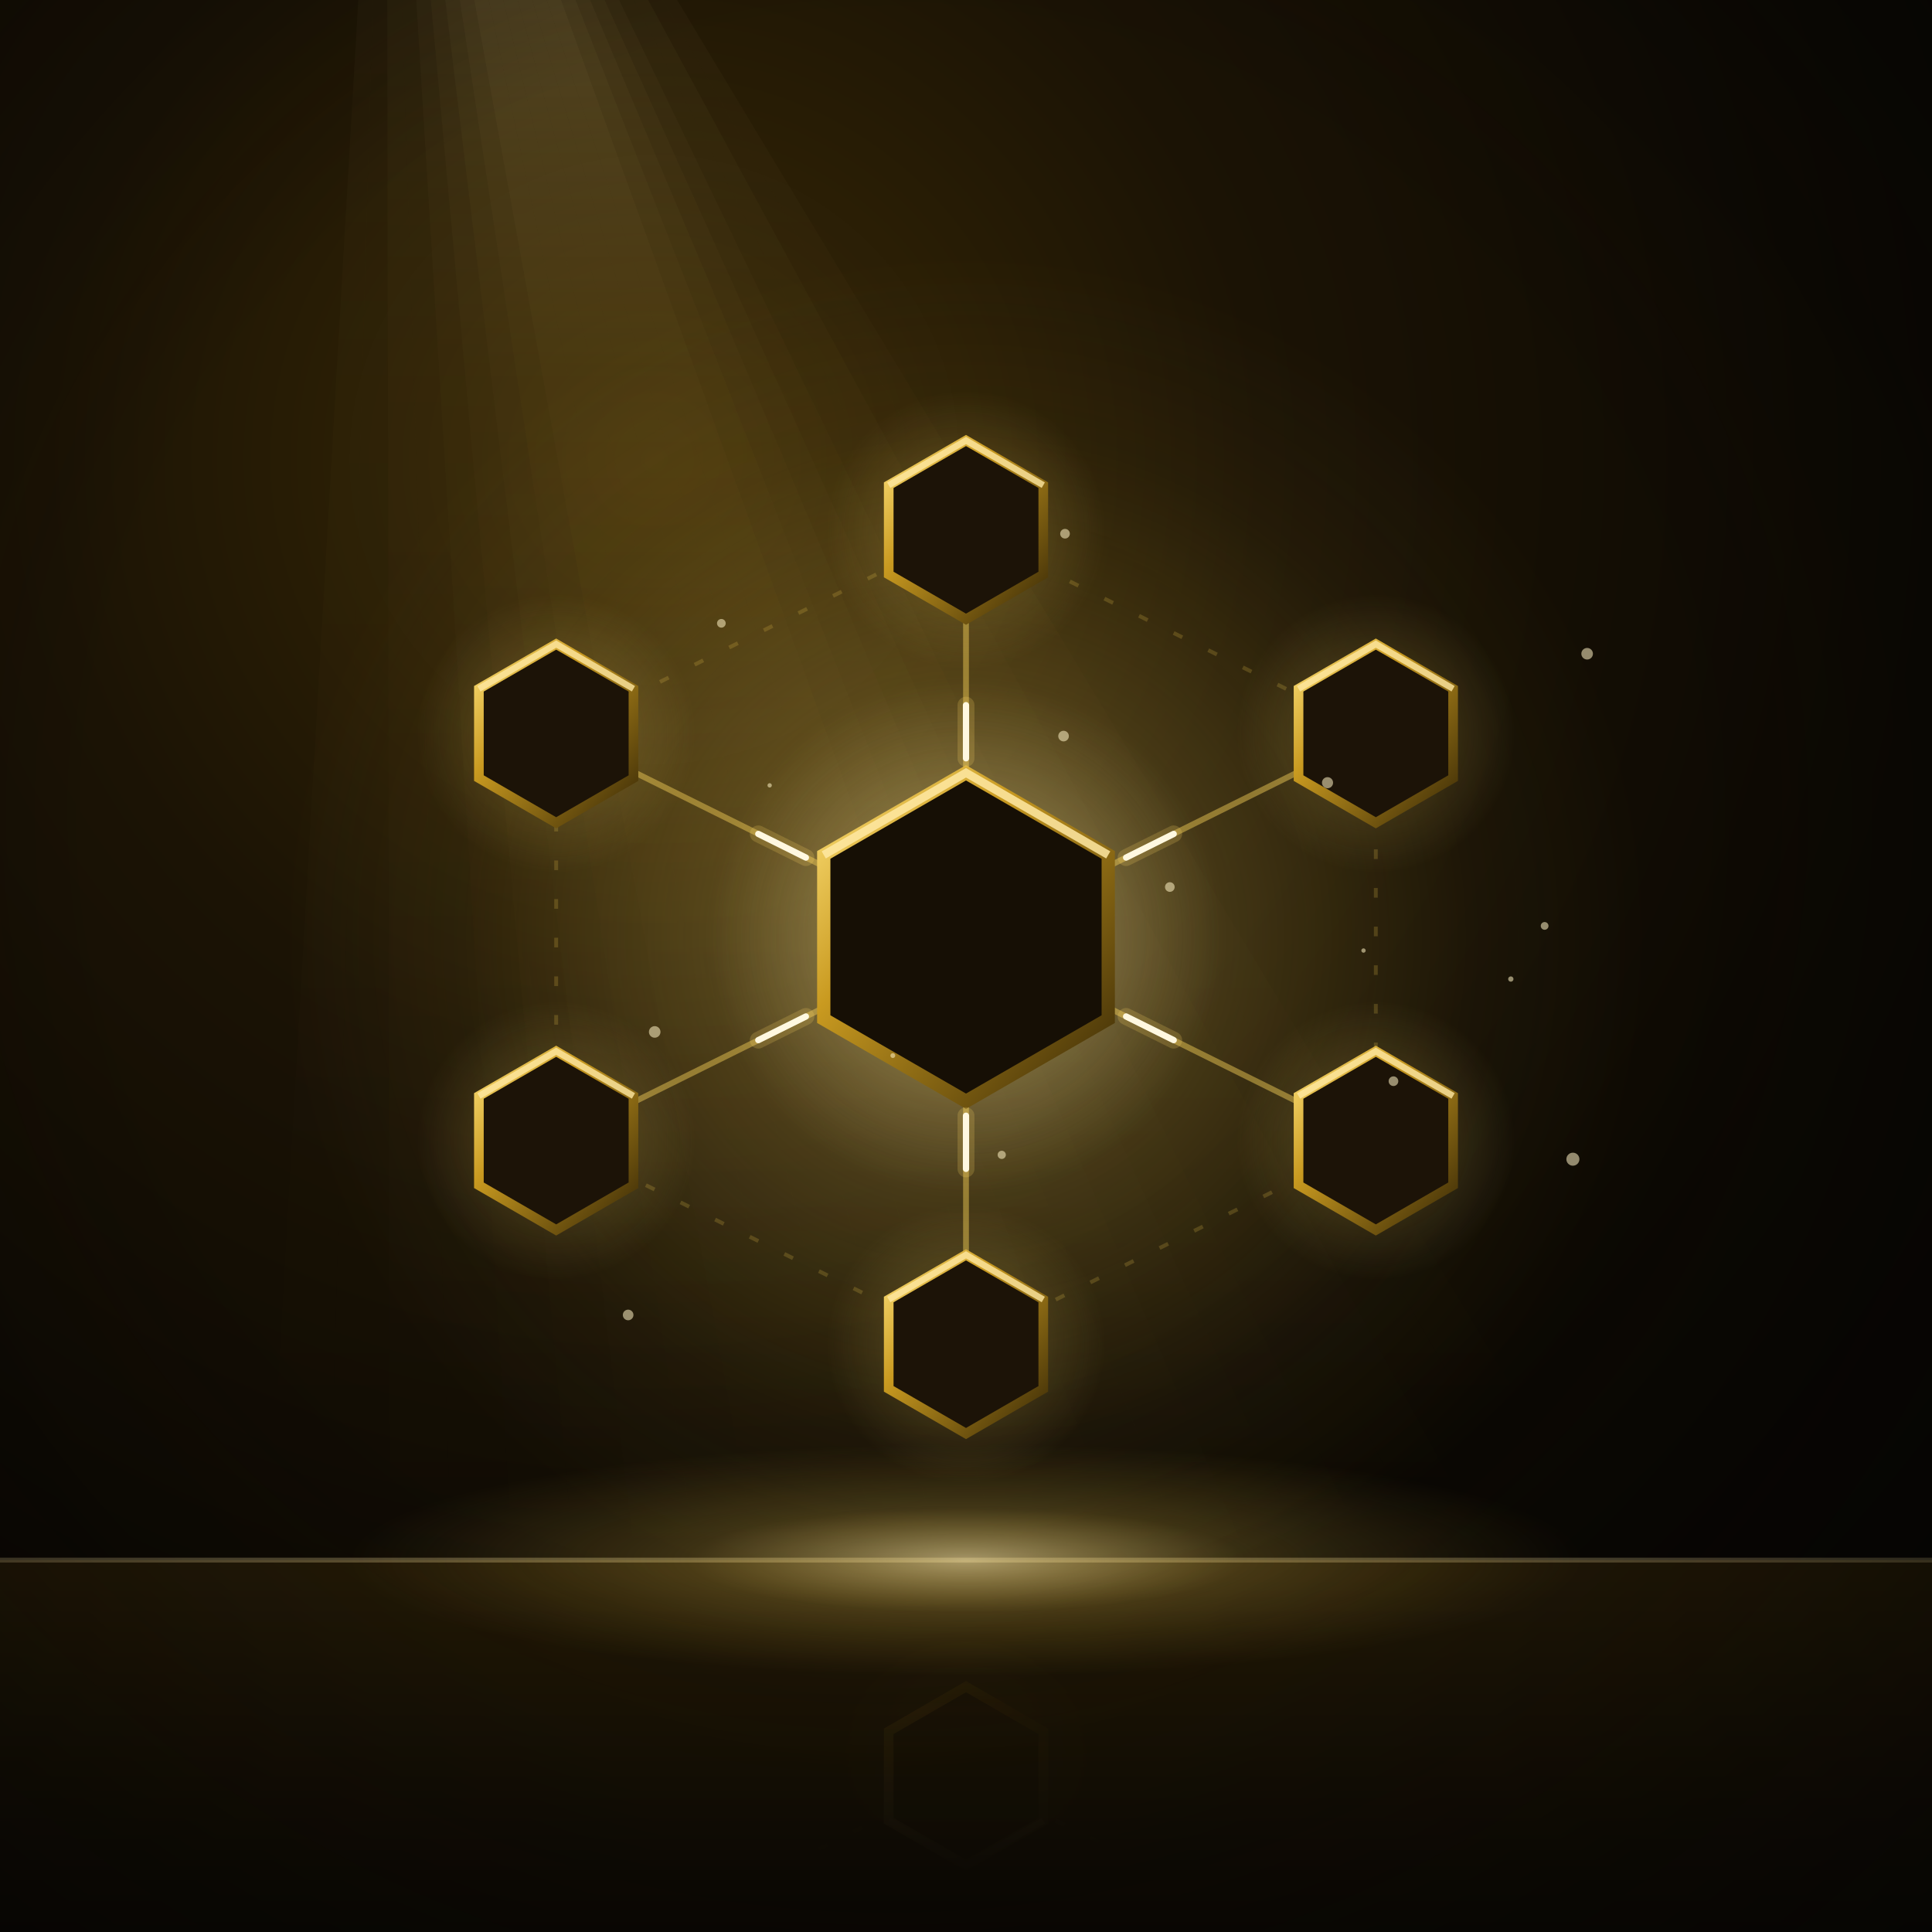
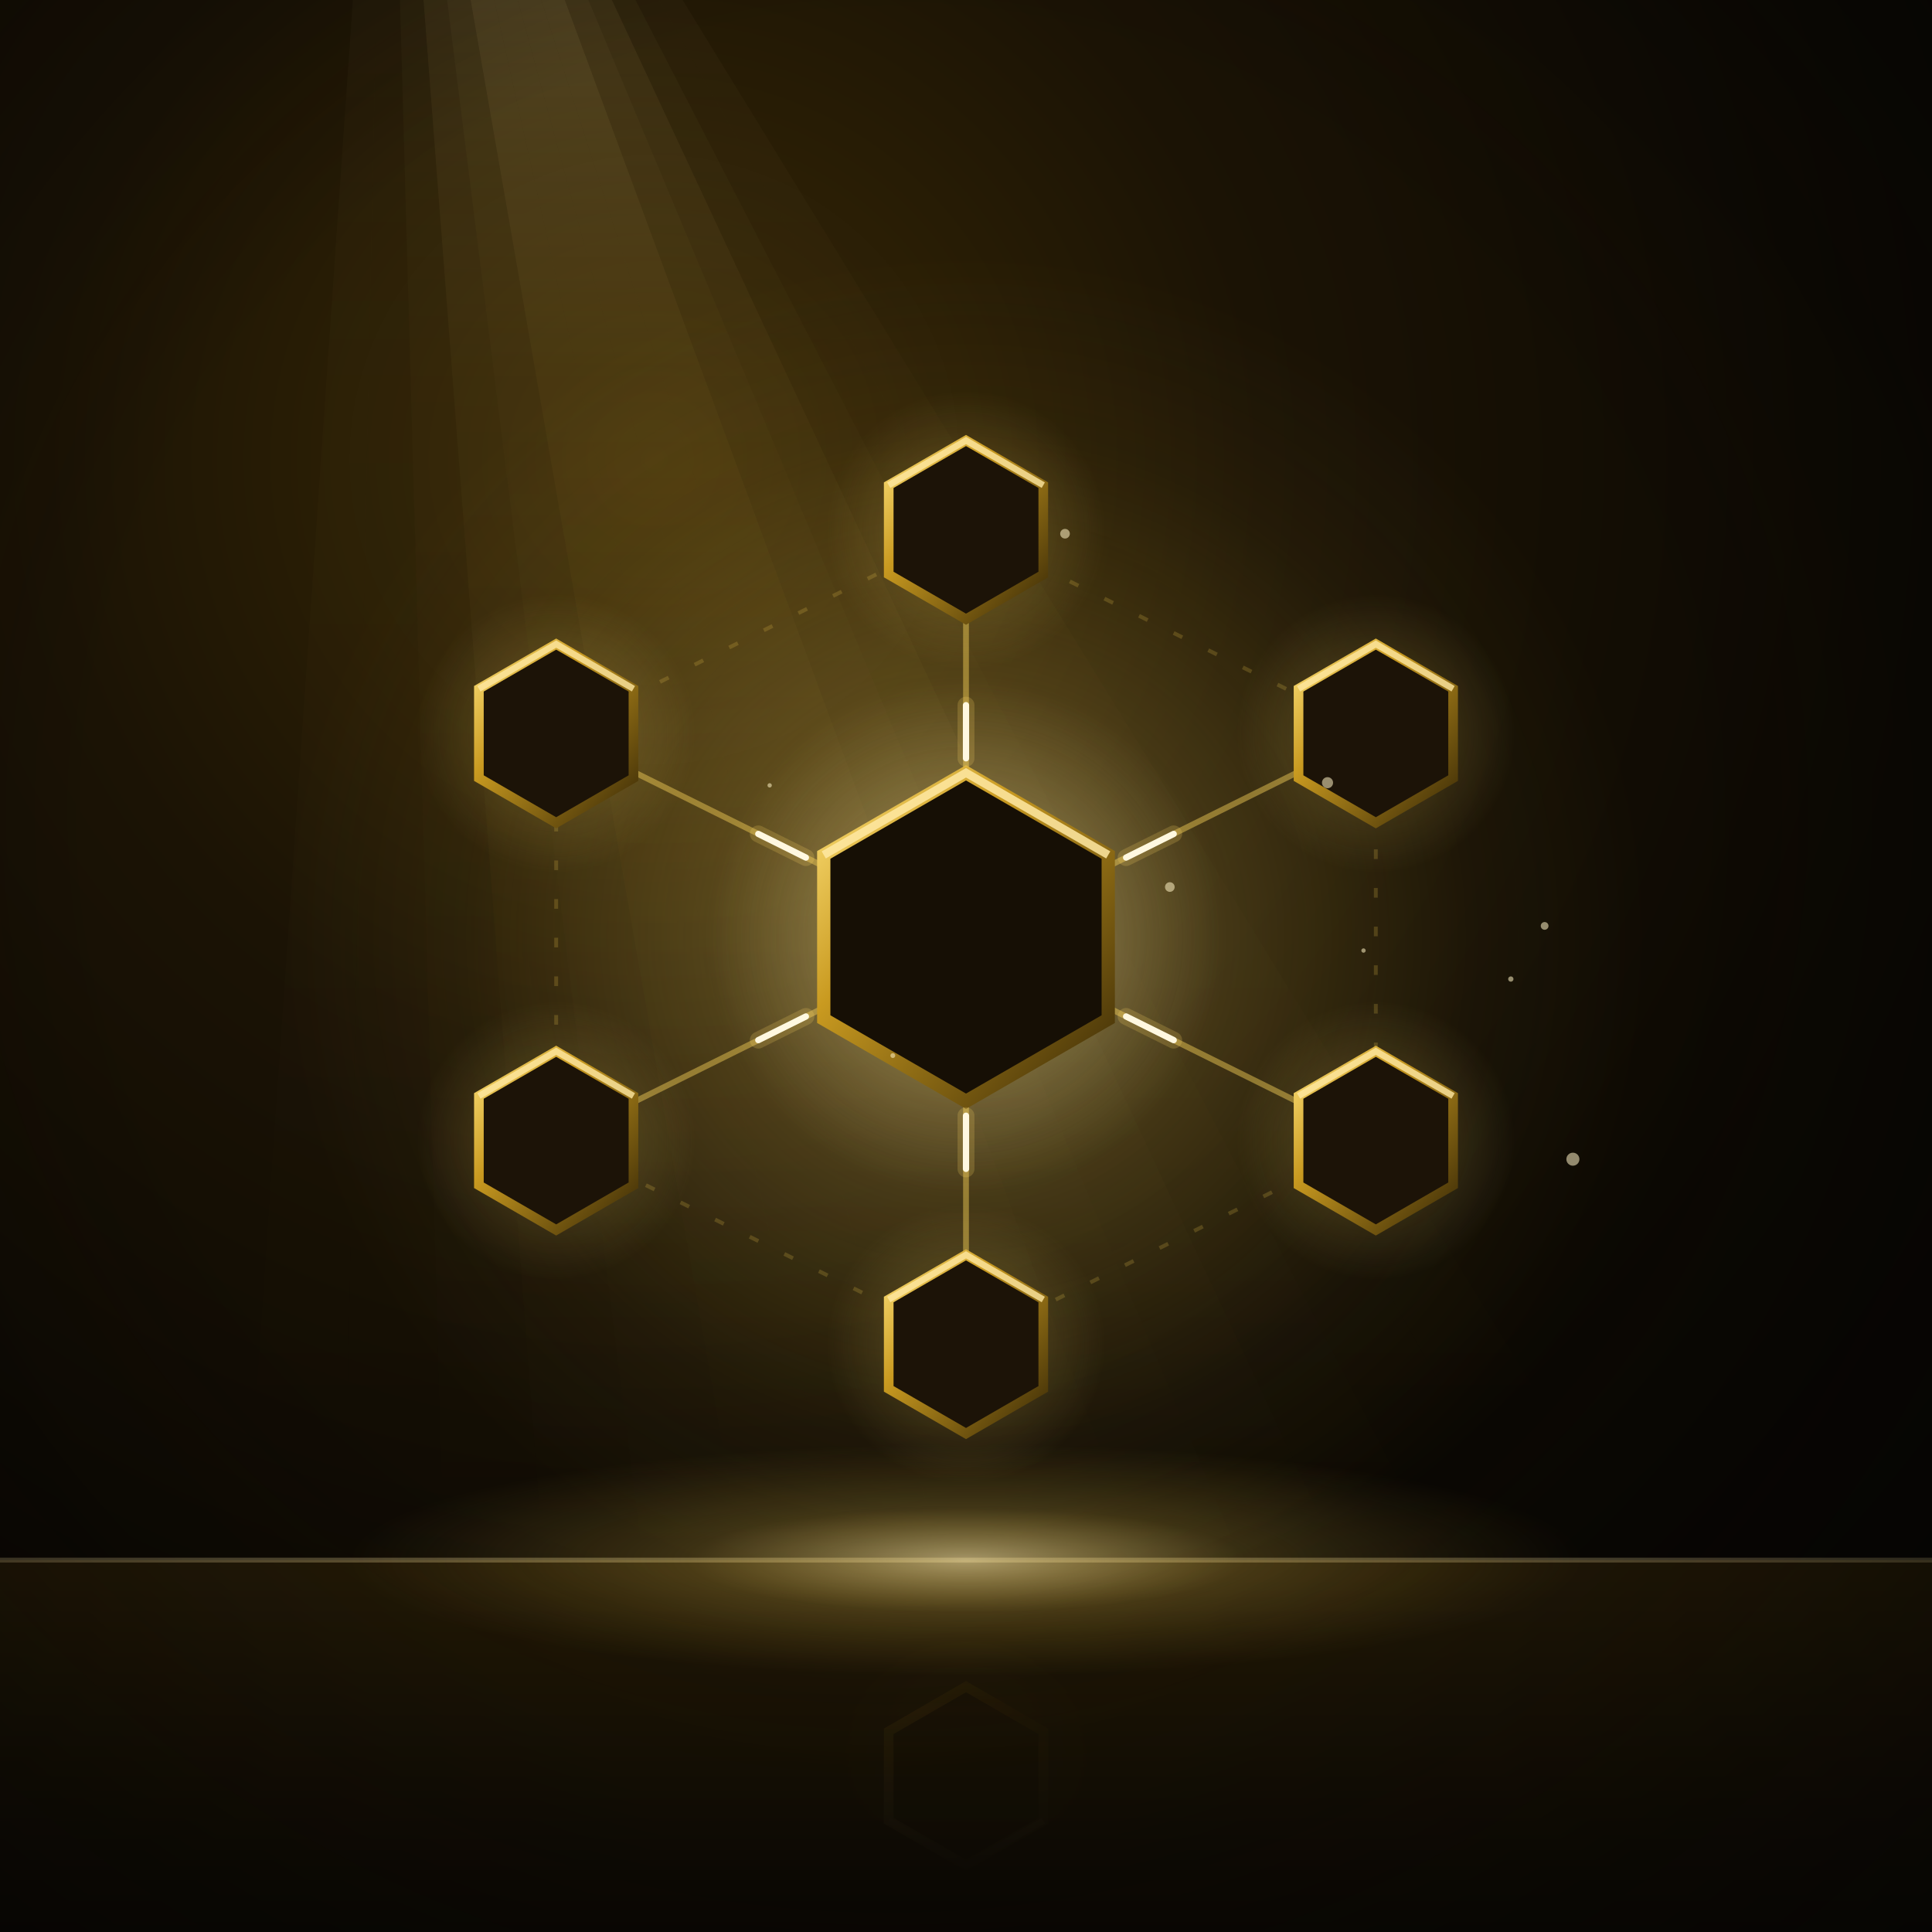
<svg xmlns="http://www.w3.org/2000/svg" viewBox="0 0 800 800" width="800" height="800" aria-hidden="true">
  <defs>
    <radialGradient id="sky" cx=".34" cy=".24" r=".92">
      <stop offset="0" stop-color="#3a2a06" />
      <stop offset=".34" stop-color="#1b1305" />
      <stop offset=".72" stop-color="#0b0803" />
      <stop offset="1" stop-color="#050403" />
    </radialGradient>
    <linearGradient id="beam" x1="0" y1="0" x2="0" y2="1">
      <stop offset="0" stop-color="#fff1c4" stop-opacity=".46" />
      <stop offset=".42" stop-color="#ffd766" stop-opacity=".15" />
      <stop offset="1" stop-color="#ffd766" stop-opacity="0" />
    </linearGradient>
    <radialGradient id="pool">
      <stop offset="0" stop-color="#ffe9a3" stop-opacity=".62" />
      <stop offset=".45" stop-color="#e9c552" stop-opacity=".2" />
      <stop offset="1" stop-color="#d4af37" stop-opacity="0" />
    </radialGradient>
    <radialGradient id="halo">
      <stop offset="0" stop-color="#fff2c8" stop-opacity=".5" />
      <stop offset=".38" stop-color="#e9c552" stop-opacity=".2" />
      <stop offset=".74" stop-color="#d4af37" stop-opacity=".05" />
      <stop offset="1" stop-color="#d4af37" stop-opacity="0" />
    </radialGradient>
    <radialGradient id="soft">
      <stop offset="0" stop-color="#fff3c4" stop-opacity=".8" />
      <stop offset=".5" stop-color="#f5d76e" stop-opacity=".28" />
      <stop offset="1" stop-color="#f5d76e" stop-opacity="0" />
    </radialGradient>
    <linearGradient id="brass" x1="0" y1="0" x2="1" y2="1">
      <stop offset="0" stop-color="#ffe27a" />
      <stop offset=".35" stop-color="#c99a20" />
      <stop offset=".62" stop-color="#8c6a14" />
      <stop offset="1" stop-color="#3a2a06" />
    </linearGradient>
    <linearGradient id="near" x1="0" y1="0" x2="0" y2="1">
      <stop offset="0" stop-color="#241a06" />
      <stop offset="1" stop-color="#0b0803" />
    </linearGradient>
    <radialGradient id="vig" cx=".46" cy=".42" r=".78">
      <stop offset=".52" stop-color="#050403" stop-opacity="0" />
      <stop offset="1" stop-color="#050403" stop-opacity=".7" />
    </radialGradient>
  </defs>
  <style>
.mote{animation-name:mote;animation-timing-function:ease-in-out;animation-iteration-count:infinite;animation-direction:alternate}
.glow{transform-box:fill-box;transform-origin:center;animation:glow 6s ease-in-out infinite alternate}
@keyframes mote{from{transform:translateY(9px);opacity:.14}to{transform:translateY(-13px);opacity:.85}}
@keyframes glow{from{opacity:.68;transform:scale(.97)}to{opacity:1;transform:scale(1.04)}}
.nd{transform-box:fill-box;transform-origin:center;animation:nd 4.8s ease-in-out infinite}
.core{transform-box:fill-box;transform-origin:center;animation:core 3.6s ease-in-out infinite alternate}
@keyframes pk0{from{stroke-dashoffset:22}to{stroke-dashoffset:-94.6}}.pk0{animation:pk0 3.4s linear -1.5s infinite}@keyframes pk1{from{stroke-dashoffset:22}to{stroke-dashoffset:-115.5}}.pk1{animation:pk1 3.1s linear -0.5s infinite}@keyframes pk2{from{stroke-dashoffset:22}to{stroke-dashoffset:-115.5}}.pk2{animation:pk2 4.1s linear -2.3s infinite}@keyframes pk3{from{stroke-dashoffset:22}to{stroke-dashoffset:-94.6}}.pk3{animation:pk3 4s linear -1.2s infinite}@keyframes pk4{from{stroke-dashoffset:22}to{stroke-dashoffset:-115.5}}.pk4{animation:pk4 3s linear -1.7s infinite}@keyframes pk5{from{stroke-dashoffset:22}to{stroke-dashoffset:-115.5}}.pk5{animation:pk5 3.4s linear -2.5s infinite}
@keyframes nd{0%,100%{transform:scale(1)}50%{transform:scale(1.09)}}
@keyframes core{from{transform:scale(.96)}to{transform:scale(1.07)}}</style>
  <rect width="800" height="800" fill="url(#sky)" />
  <g fill="url(#beam)">
-     <path d="M160 -200L60 646L85.4 646Z" opacity="0" />
-     <path d="M160 -200L85.4 646L110.8 646Z" opacity="0" />
-     <path d="M160 -200L110.8 646L136.2 646Z" opacity="0.1" />
-     <path d="M160 -200L136.2 646L161.5 646Z" opacity="0.1" />
-     <path d="M160 -200L161.5 646L186.9 646Z" opacity="0.2" />
-     <path d="M160 -200L186.9 646L212.3 646Z" opacity="0.2" />
-     <path d="M160 -200L212.3 646L237.7 646Z" opacity="0.3" />
-     <path d="M160 -200L237.7 646L263.1 646Z" opacity="0.4" />
-     <path d="M160 -200L263.1 646L288.5 646Z" opacity="0.5" />
-     <path d="M160 -200L288.5 646L313.8 646Z" opacity="0.6" />
-     <path d="M160 -200L313.8 646L339.2 646Z" opacity="0.7" />
-     <path d="M160 -200L339.2 646L364.6 646Z" opacity="0.7" />
-     <path d="M160 -200L364.6 646L390 646Z" opacity="0.7" />
-     <path d="M160 -200L390 646L415.4 646Z" opacity="0.7" />
-     <path d="M160 -200L415.4 646L440.8 646Z" opacity="0.7" />
-     <path d="M160 -200L440.8 646L466.2 646Z" opacity="0.7" />
-     <path d="M160 -200L466.2 646L491.5 646Z" opacity="0.6" />
-     <path d="M160 -200L491.5 646L516.9 646Z" opacity="0.5" />
-     <path d="M160 -200L516.9 646L542.3 646Z" opacity="0.4" />
-     <path d="M160 -200L542.3 646L567.7 646Z" opacity="0.3" />
-     <path d="M160 -200L567.7 646L593.1 646Z" opacity="0.2" />
-     <path d="M160 -200L593.1 646L618.5 646Z" opacity="0.2" />
-     <path d="M160 -200L618.5 646L643.8 646Z" opacity="0.1" />
-     <path d="M160 -200L643.8 646L669.2 646Z" opacity="0.1" />
-     <path d="M160 -200L669.2 646L694.6 646Z" opacity="0" />
-     <path d="M160 -200L694.6 646L720 646Z" opacity="0" />
+     <path d="M160 -200L60 646L101.3 646Z" opacity="0" />
+     <path d="M160 -200L101.3 646L142.5 646Z" opacity="0.1" />
+     <path d="M160 -200L142.5 646L183.8 646Z" opacity="0.1" />
+     <path d="M160 -200L183.8 646L225 646Z" opacity="0.2" />
+     <path d="M160 -200L225 646L266.3 646Z" opacity="0.4" />
+     <path d="M160 -200L266.3 646L307.5 646Z" opacity="0.5" />
+     <path d="M160 -200L307.5 646L348.8 646Z" opacity="0.7" />
+     <path d="M160 -200L348.8 646L390 646Z" opacity="0.7" />
+     <path d="M160 -200L390 646L431.3 646Z" opacity="0.7" />
+     <path d="M160 -200L431.3 646L472.5 646Z" opacity="0.7" />
+     <path d="M160 -200L472.5 646L513.8 646Z" opacity="0.5" />
+     <path d="M160 -200L513.8 646L555 646Z" opacity="0.4" />
+     <path d="M160 -200L555 646L596.3 646Z" opacity="0.2" />
+     <path d="M160 -200L596.3 646L637.5 646Z" opacity="0.1" />
+     <path d="M160 -200L637.5 646L678.8 646Z" opacity="0.1" />
+     <path d="M160 -200L678.8 646L720 646Z" opacity="0" />
  </g>
  <g transform="translate(400 388)">
    <circle class="glow" r="286" fill="url(#halo)" />
  </g>
  <rect x="0" y="646" width="800" height="154" fill="url(#near)" />
  <path d="M0 646H800" stroke="#ffe9a3" stroke-width="2" opacity=".3" />
  <ellipse cx="400" cy="646" rx="256" ry="48" fill="url(#pool)" />
  <defs>
    <linearGradient id="gmr1" x1="0" y1="646" x2="0" y2="776" gradientUnits="userSpaceOnUse">
      <stop offset="0" stop-color="#fff" stop-opacity=".9" />
      <stop offset=".55" stop-color="#fff" stop-opacity=".22" />
      <stop offset="1" stop-color="#fff" stop-opacity="0" />
    </linearGradient>
    <mask id="mr1" maskUnits="userSpaceOnUse" x="0" y="646" width="800" height="130">
      <rect x="0" y="646" width="800" height="130" fill="url(#gmr1)" />
    </mask>
  </defs>
  <g mask="url(#mr1)" opacity="0.3">
    <g transform="translate(0 1292) scale(1 -1)">
-       <g fill="none" stroke="#e9c552" stroke-width="2.4" stroke-opacity=".5">
-         <path d="M400 388L400 219.4" />
-         <path d="M400 388L569.7 303.7" />
-         <path d="M400 388L569.7 472.3" />
-         <path d="M400 388L400 556.6" />
-         <path d="M400 388L230.3 472.3" />
-         <path d="M400 388L230.3 303.7" />
-       </g>
-       <g fill="none" stroke="#e2bd4a" stroke-width="1.6" stroke-opacity=".22" stroke-dasharray="4 12">
-         <path d="M400 219.4L569.7 303.7" />
-         <path d="M569.7 303.7L569.7 472.3" />
-         <path d="M569.7 472.3L400 556.6" />
-         <path d="M400 556.6L230.3 472.3" />
-         <path d="M230.3 472.3L230.3 303.7" />
-         <path d="M230.3 303.7L400 219.4" />
-       </g>
      <g transform="translate(400 219.4)">
        <circle r="58" fill="url(#soft)" opacity=".45" />
        <g class="nd" style="animation-delay:-0s">
          <path d="M0 -37L32 -18.5L32 18.5L0 37L-32 18.5L-32 -18.5Z" fill="#1c1307" stroke="url(#brass)" stroke-width="4" />
          <path d="M-32 -18.5L0 -37L32 -18.5" fill="none" stroke="#ffe9a3" stroke-width="2.6" opacity=".8" />
        </g>
      </g>
      <g transform="translate(569.7 303.7)">
        <circle r="58" fill="url(#soft)" opacity=".45" />
        <g class="nd" style="animation-delay:-0.8s">
          <path d="M0 -37L32 -18.5L32 18.5L0 37L-32 18.5L-32 -18.5Z" fill="#1c1307" stroke="url(#brass)" stroke-width="4" />
          <path d="M-32 -18.5L0 -37L32 -18.5" fill="none" stroke="#ffe9a3" stroke-width="2.6" opacity=".8" />
        </g>
      </g>
      <g transform="translate(569.7 472.3)">
        <circle r="58" fill="url(#soft)" opacity=".45" />
        <g class="nd" style="animation-delay:-1.6s">
          <path d="M0 -37L32 -18.5L32 18.5L0 37L-32 18.5L-32 -18.5Z" fill="#1c1307" stroke="url(#brass)" stroke-width="4" />
          <path d="M-32 -18.5L0 -37L32 -18.5" fill="none" stroke="#ffe9a3" stroke-width="2.6" opacity=".8" />
        </g>
      </g>
      <g transform="translate(400 556.6)">
        <circle r="58" fill="url(#soft)" opacity=".45" />
        <g class="nd" style="animation-delay:-2.4s">
          <path d="M0 -37L32 -18.5L32 18.5L0 37L-32 18.5L-32 -18.5Z" fill="#1c1307" stroke="url(#brass)" stroke-width="4" />
          <path d="M-32 -18.5L0 -37L32 -18.5" fill="none" stroke="#ffe9a3" stroke-width="2.6" opacity=".8" />
        </g>
      </g>
      <g transform="translate(230.3 472.3)">
        <circle r="58" fill="url(#soft)" opacity=".45" />
        <g class="nd" style="animation-delay:-3.2s">
          <path d="M0 -37L32 -18.5L32 18.5L0 37L-32 18.5L-32 -18.5Z" fill="#1c1307" stroke="url(#brass)" stroke-width="4" />
          <path d="M-32 -18.5L0 -37L32 -18.5" fill="none" stroke="#ffe9a3" stroke-width="2.6" opacity=".8" />
        </g>
      </g>
      <g transform="translate(230.3 303.7)">
        <circle r="58" fill="url(#soft)" opacity=".45" />
        <g class="nd" style="animation-delay:-4s">
          <path d="M0 -37L32 -18.5L32 18.5L0 37L-32 18.5L-32 -18.5Z" fill="#1c1307" stroke="url(#brass)" stroke-width="4" />
          <path d="M-32 -18.5L0 -37L32 -18.5" fill="none" stroke="#ffe9a3" stroke-width="2.6" opacity=".8" />
        </g>
      </g>
      <g transform="translate(400 388)">
        <circle r="106" fill="url(#soft)" opacity=".45" />
        <g class="core">
          <path d="M0 -68L58.9 -34L58.9 34L0 68L-58.9 34L-58.9 -34Z" fill="#160f05" stroke="url(#brass)" stroke-width="5.5" />
          <path d="M-58.9 -34L0 -68L58.9 -34" fill="none" stroke="#ffe9a3" stroke-width="3.4" opacity=".85" />
        </g>
      </g>
    </g>
  </g>
  <g fill="none" stroke="#e9c552" stroke-width="2.4" stroke-opacity=".5">
    <path d="M400 388L400 219.4" />
    <path d="M400 388L569.7 303.7" />
    <path d="M400 388L569.7 472.3" />
    <path d="M400 388L400 556.6" />
    <path d="M400 388L230.3 472.3" />
    <path d="M400 388L230.3 303.7" />
  </g>
  <g fill="none" stroke="#e2bd4a" stroke-width="1.6" stroke-opacity=".22" stroke-dasharray="4 12">
    <path d="M400 219.4L569.7 303.7" />
    <path d="M569.7 303.7L569.7 472.3" />
    <path d="M569.7 472.3L400 556.6" />
    <path d="M400 556.6L230.3 472.3" />
    <path d="M230.3 472.3L230.3 303.7" />
    <path d="M230.3 303.7L400 219.4" />
  </g>
  <g transform="translate(400 219.4)">
    <circle r="58" fill="url(#soft)" opacity=".45" />
    <g class="nd" style="animation-delay:-0s">
      <path d="M0 -37L32 -18.5L32 18.5L0 37L-32 18.5L-32 -18.5Z" fill="#1c1307" stroke="url(#brass)" stroke-width="4" />
      <path d="M-32 -18.5L0 -37L32 -18.5" fill="none" stroke="#ffe9a3" stroke-width="2.6" opacity=".8" />
    </g>
  </g>
  <g transform="translate(569.7 303.7)">
    <circle r="58" fill="url(#soft)" opacity=".45" />
    <g class="nd" style="animation-delay:-0.8s">
      <path d="M0 -37L32 -18.5L32 18.5L0 37L-32 18.5L-32 -18.5Z" fill="#1c1307" stroke="url(#brass)" stroke-width="4" />
      <path d="M-32 -18.5L0 -37L32 -18.5" fill="none" stroke="#ffe9a3" stroke-width="2.6" opacity=".8" />
    </g>
  </g>
  <g transform="translate(569.7 472.3)">
    <circle r="58" fill="url(#soft)" opacity=".45" />
    <g class="nd" style="animation-delay:-1.6s">
      <path d="M0 -37L32 -18.5L32 18.5L0 37L-32 18.5L-32 -18.5Z" fill="#1c1307" stroke="url(#brass)" stroke-width="4" />
      <path d="M-32 -18.5L0 -37L32 -18.5" fill="none" stroke="#ffe9a3" stroke-width="2.6" opacity=".8" />
    </g>
  </g>
  <g transform="translate(400 556.6)">
    <circle r="58" fill="url(#soft)" opacity=".45" />
    <g class="nd" style="animation-delay:-2.4s">
      <path d="M0 -37L32 -18.5L32 18.5L0 37L-32 18.5L-32 -18.5Z" fill="#1c1307" stroke="url(#brass)" stroke-width="4" />
      <path d="M-32 -18.5L0 -37L32 -18.5" fill="none" stroke="#ffe9a3" stroke-width="2.6" opacity=".8" />
    </g>
  </g>
  <g transform="translate(230.3 472.3)">
    <circle r="58" fill="url(#soft)" opacity=".45" />
    <g class="nd" style="animation-delay:-3.2s">
      <path d="M0 -37L32 -18.5L32 18.5L0 37L-32 18.5L-32 -18.5Z" fill="#1c1307" stroke="url(#brass)" stroke-width="4" />
      <path d="M-32 -18.5L0 -37L32 -18.5" fill="none" stroke="#ffe9a3" stroke-width="2.6" opacity=".8" />
    </g>
  </g>
  <g transform="translate(230.3 303.7)">
    <circle r="58" fill="url(#soft)" opacity=".45" />
    <g class="nd" style="animation-delay:-4s">
      <path d="M0 -37L32 -18.5L32 18.5L0 37L-32 18.5L-32 -18.5Z" fill="#1c1307" stroke="url(#brass)" stroke-width="4" />
      <path d="M-32 -18.5L0 -37L32 -18.5" fill="none" stroke="#ffe9a3" stroke-width="2.6" opacity=".8" />
    </g>
  </g>
  <g transform="translate(400 388)">
    <circle r="106" fill="url(#soft)" opacity=".45" />
    <g class="core">
      <path d="M0 -68L58.9 -34L58.9 34L0 68L-58.9 34L-58.9 -34Z" fill="#160f05" stroke="url(#brass)" stroke-width="5.5" />
      <path d="M-58.9 -34L0 -68L58.9 -34" fill="none" stroke="#ffe9a3" stroke-width="3.4" opacity=".85" />
    </g>
  </g>
  <g fill="none" stroke-linecap="round">
    <path class="pk0" d="M400 314L400 219.4" stroke="#ffd766" stroke-width="7" stroke-opacity=".2" stroke-dasharray="22 98.6" />
    <path class="pk0" d="M400 314L400 219.4" stroke="#fff8e0" stroke-width="2.6" stroke-dasharray="22 98.6" />
    <path class="pk1" d="M466.3 355.1L569.7 303.7" stroke="#ffd766" stroke-width="7" stroke-opacity=".2" stroke-dasharray="22 119.5" />
    <path class="pk1" d="M466.3 355.1L569.7 303.7" stroke="#fff8e0" stroke-width="2.6" stroke-dasharray="22 119.5" />
    <path class="pk2" d="M466.3 420.9L569.7 472.3" stroke="#ffd766" stroke-width="7" stroke-opacity=".2" stroke-dasharray="22 119.5" />
    <path class="pk2" d="M466.3 420.9L569.7 472.3" stroke="#fff8e0" stroke-width="2.6" stroke-dasharray="22 119.5" />
    <path class="pk3" d="M400 462L400 556.6" stroke="#ffd766" stroke-width="7" stroke-opacity=".2" stroke-dasharray="22 98.6" />
    <path class="pk3" d="M400 462L400 556.6" stroke="#fff8e0" stroke-width="2.6" stroke-dasharray="22 98.6" />
    <path class="pk4" d="M333.7 420.9L230.3 472.3" stroke="#ffd766" stroke-width="7" stroke-opacity=".2" stroke-dasharray="22 119.5" />
    <path class="pk4" d="M333.7 420.9L230.3 472.3" stroke="#fff8e0" stroke-width="2.6" stroke-dasharray="22 119.5" />
    <path class="pk5" d="M333.7 355.1L230.3 303.7" stroke="#ffd766" stroke-width="7" stroke-opacity=".2" stroke-dasharray="22 119.5" />
    <path class="pk5" d="M333.7 355.1L230.3 303.7" stroke="#fff8e0" stroke-width="2.6" stroke-dasharray="22 119.5" />
  </g>
  <g fill="#fff3c4" opacity=".55">
    <circle class="mote" cx="484.4" cy="367.3" r="2" style="animation-duration:5.5s;animation-delay:-4s" />
    <circle class="mote" cx="369.7" cy="437.1" r="1" style="animation-duration:5.9s;animation-delay:-3.9s" />
    <circle class="mote" cx="318.7" cy="325.2" r="0.9" style="animation-duration:4s;animation-delay:-3.2s" />
    <circle class="mote" cx="441" cy="221" r="2" style="animation-duration:5s;animation-delay:-0.5s" />
    <circle class="mote" cx="651.3" cy="480" r="2.7" style="animation-duration:8.2s;animation-delay:-4.2s" />
    <circle class="mote" cx="639.6" cy="383.4" r="1.6" style="animation-duration:5.8s;animation-delay:-3.9s" />
    <circle class="mote" cx="549.7" cy="324.1" r="2.3" style="animation-duration:4.9s;animation-delay:-1.7s" />
    <circle class="mote" cx="625.6" cy="405.4" r="1.1" style="animation-duration:5.1s;animation-delay:-0.2s" />
    <circle class="mote" cx="564.6" cy="393.6" r="0.9" style="animation-duration:6.1s;animation-delay:-2s" />
-     <circle class="mote" cx="271.1" cy="427.3" r="2.4" style="animation-duration:4.1s;animation-delay:-0.5s" />
-     <circle class="mote" cx="260.1" cy="544.5" r="2.2" style="animation-duration:4.2s;animation-delay:-2s" />
-     <circle class="mote" cx="440.4" cy="304.8" r="2.2" style="animation-duration:5.5s;animation-delay:-0.6s" />
-     <circle class="mote" cx="657.2" cy="270.7" r="2.4" style="animation-duration:4.4s;animation-delay:-3.6s" />
-     <circle class="mote" cx="577" cy="447.7" r="2" style="animation-duration:5.1s;animation-delay:-2.5s" />
-     <circle class="mote" cx="414.8" cy="478.2" r="1.7" style="animation-duration:6.9s;animation-delay:-6.5s" />
-     <circle class="mote" cx="298.7" cy="258.1" r="1.8" style="animation-duration:8.5s;animation-delay:-4s" />
  </g>
  <rect width="800" height="800" fill="url(#vig)" />
</svg>
